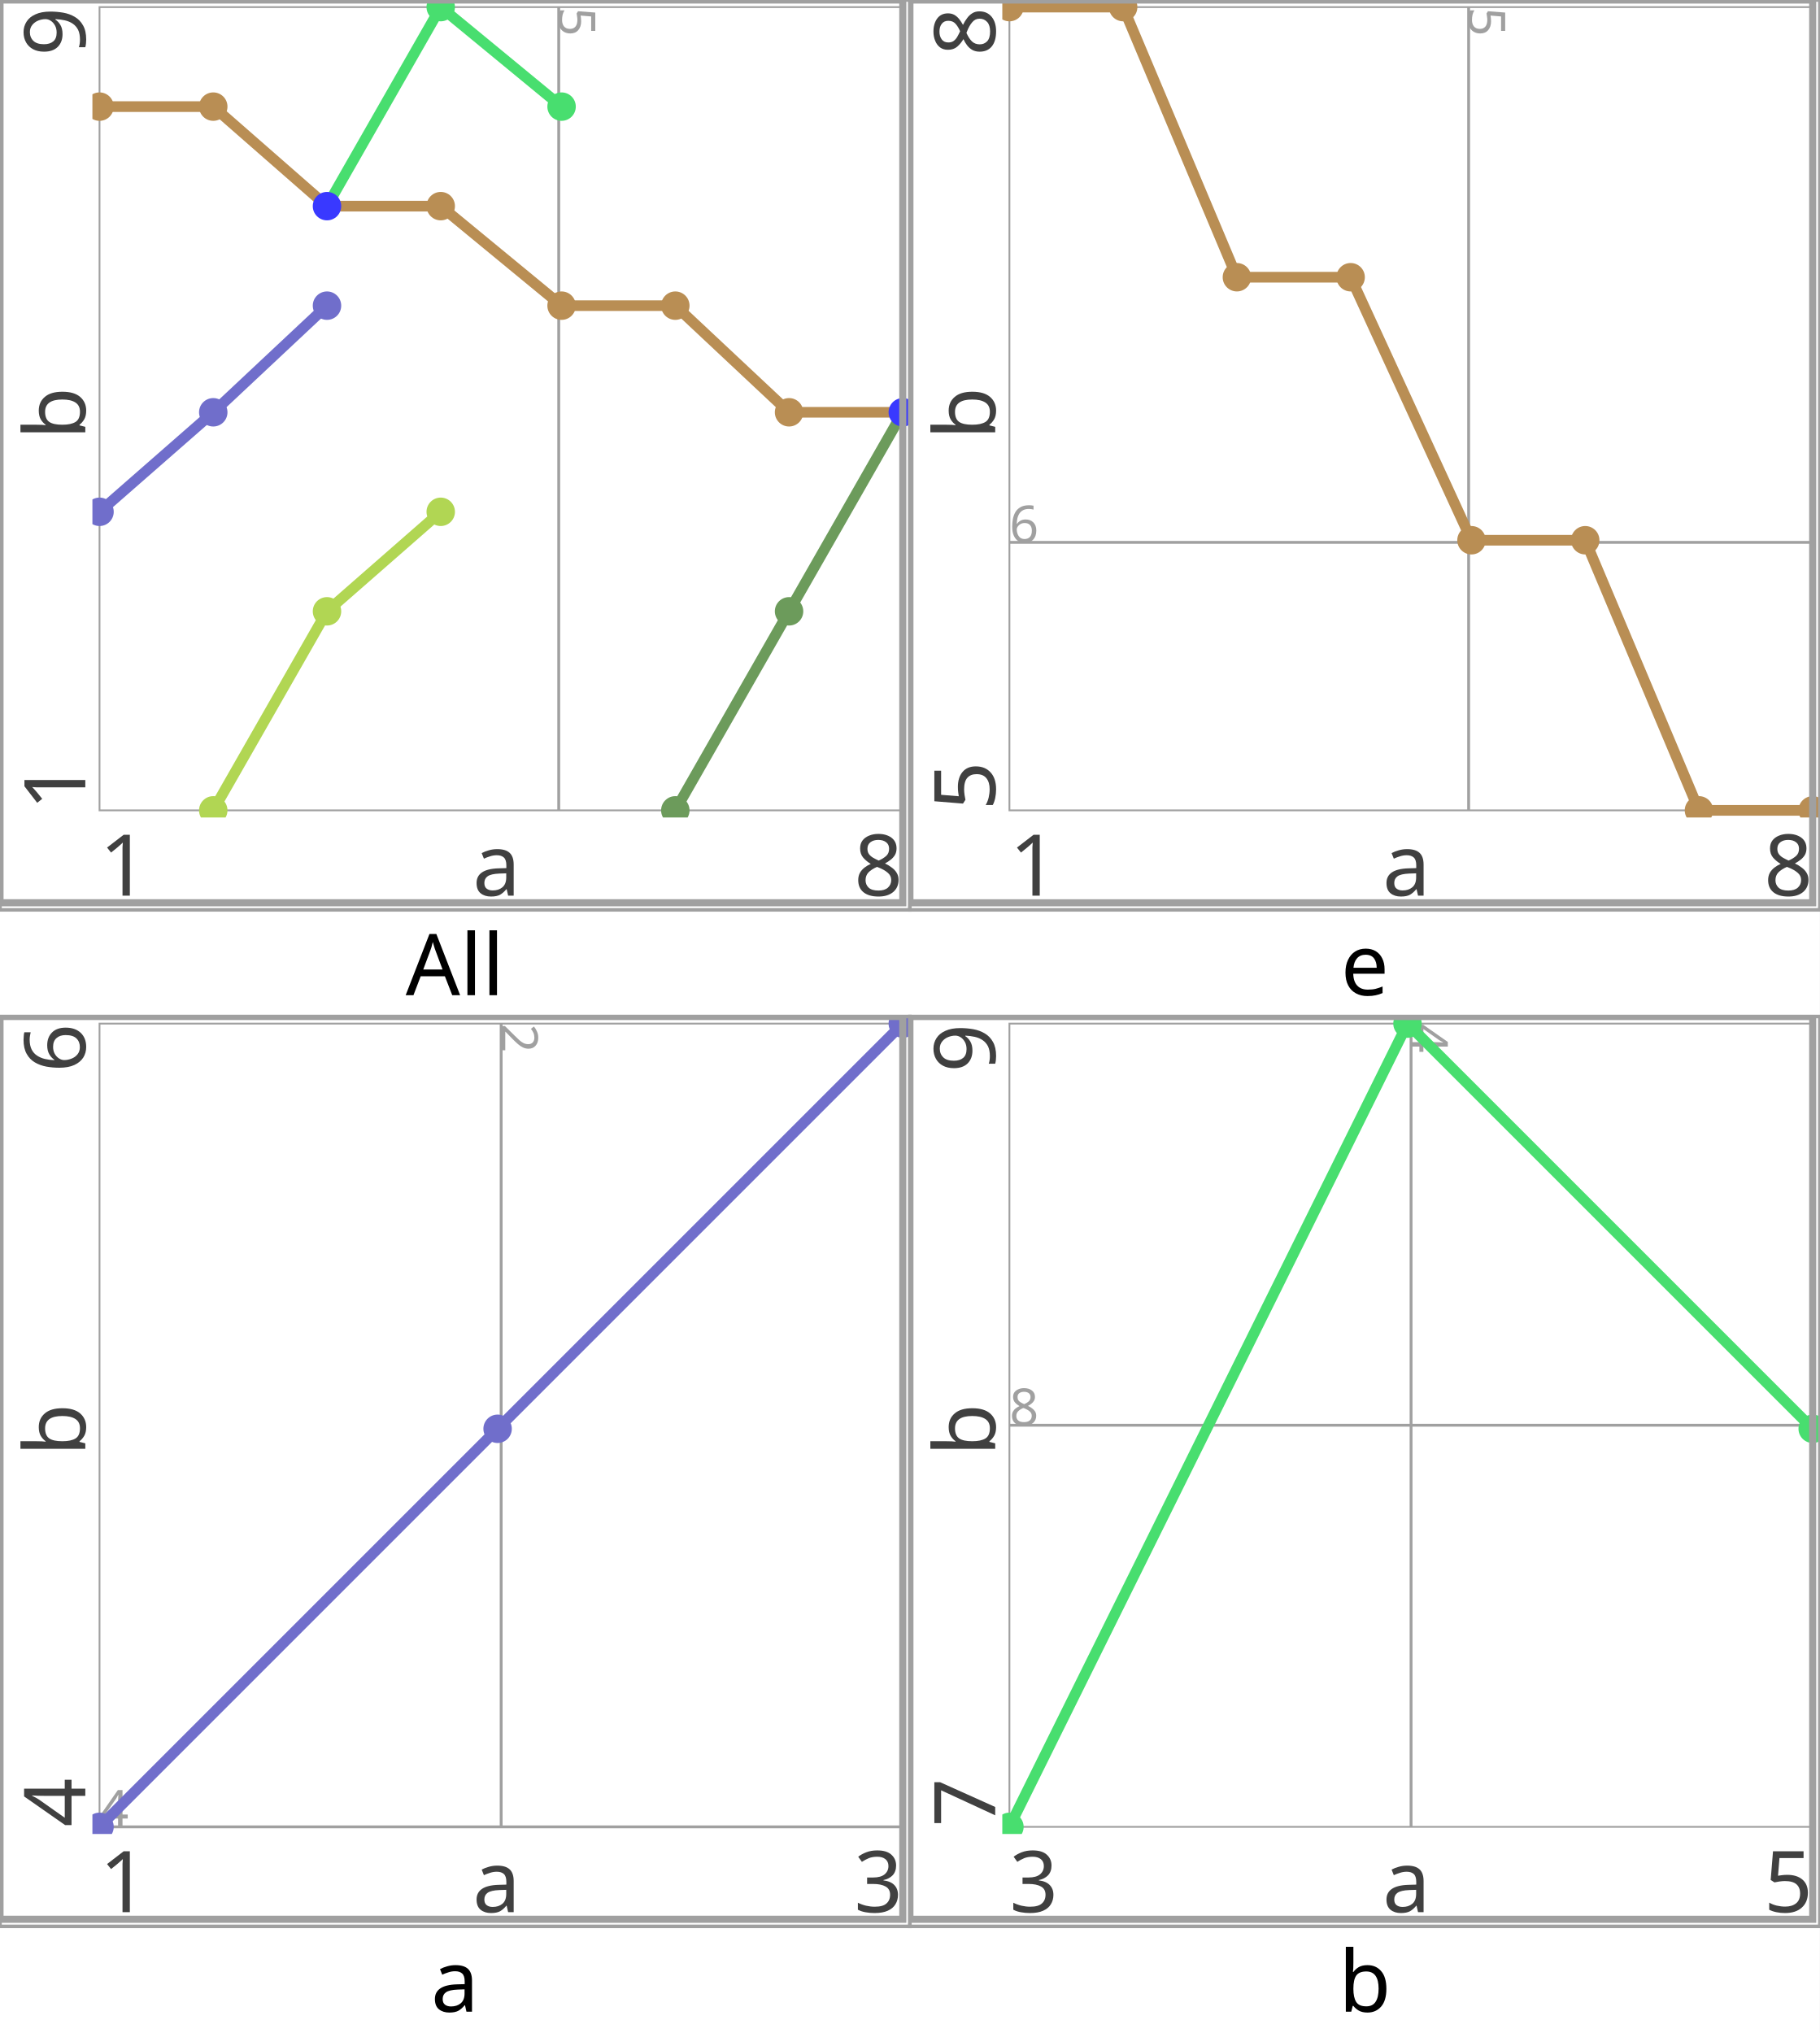
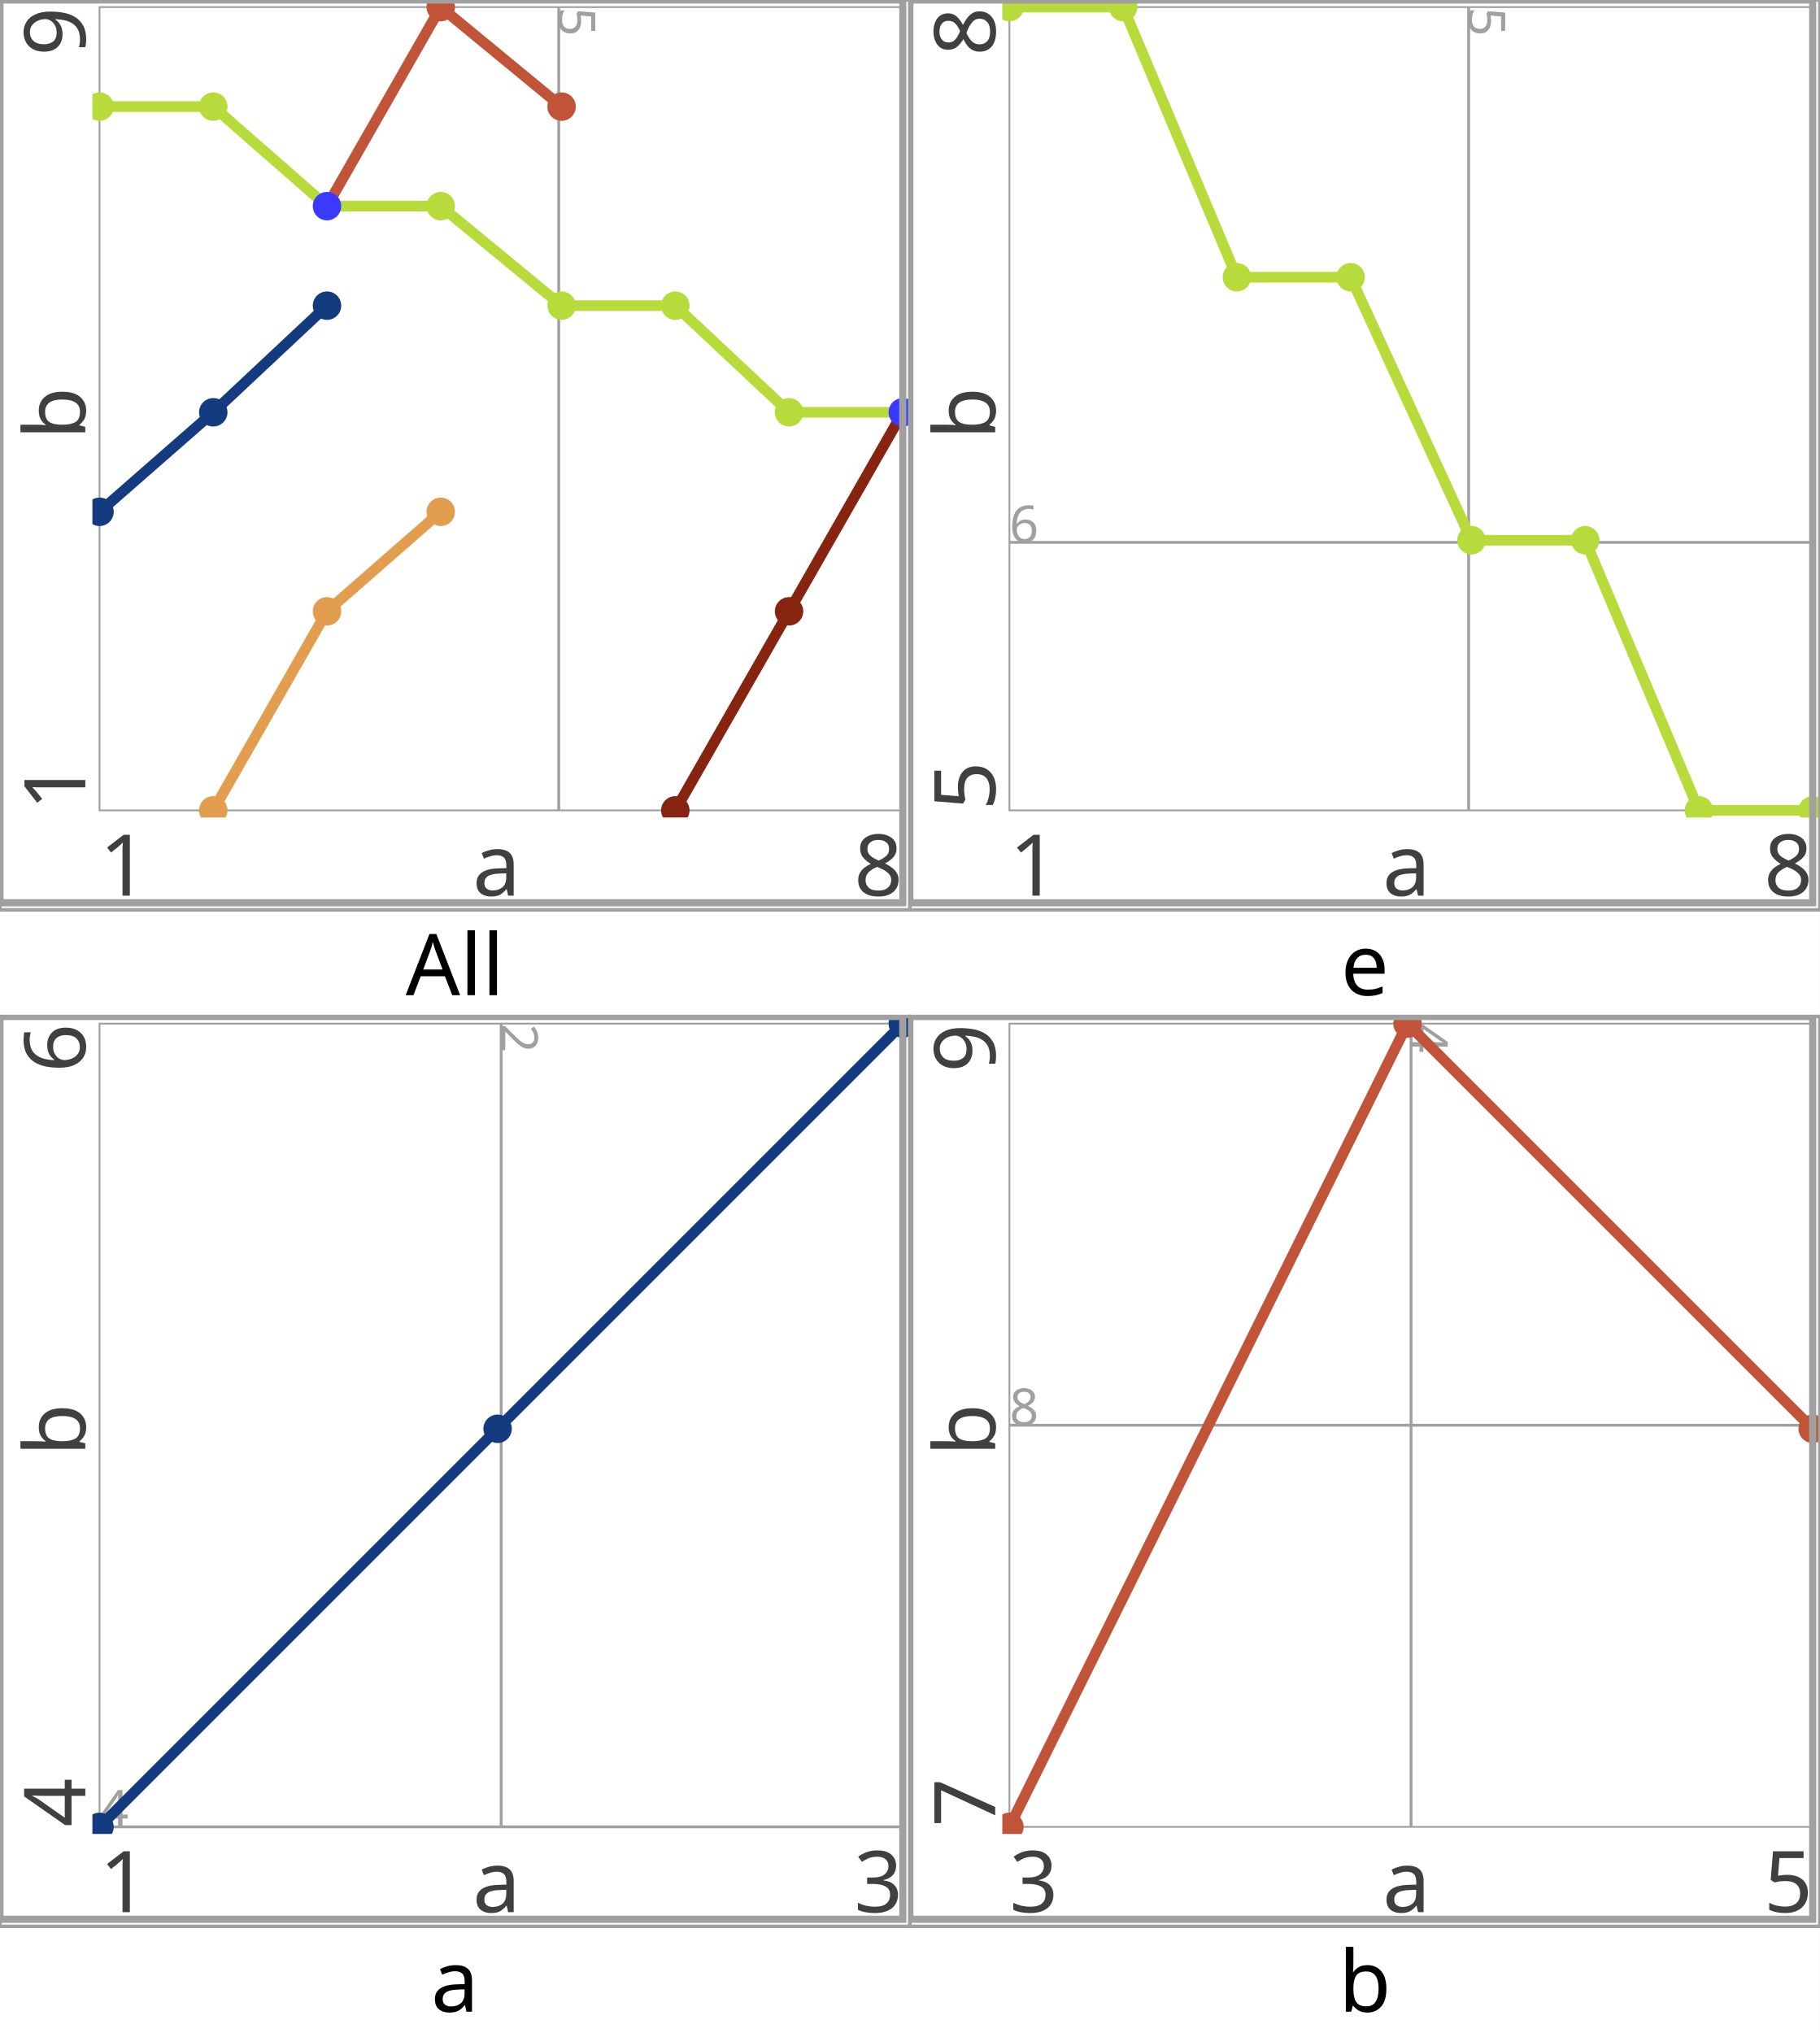
<svg xmlns="http://www.w3.org/2000/svg" id="smallp_TESTID" x="0" y="0" width="256" height="286" font-family="'Noto Sans', sans-serif">
  <rect width="256" height="286" x="0" y="0" fill="#ffffff" />
  <g transform="translate(0,0)">
    <svg id="xyp_TESTID" x="0" y="0" width="128" height="128" font-family="'Noto Sans', sans-serif">
      <defs>
        <clipPath id="plotClip-TESTID">
          <rect x="13" y="0" width="115" height="115" />
        </clipPath>
      </defs>
      <style> .circle-group-TESTID circle { r: 2.0px; } </style>
      <rect x="0" y="0" width="128" height="128" fill="#ffffff" stroke="#ffffff" />
      <text x="14" text-anchor="start" y="126" font-family="'Noto Sans', sans-serif" fill="#404040" font-size="12px">1</text>
      <text x="69.864" text-anchor="middle" y="126" font-family="'Noto Sans', sans-serif" fill="#404040" font-size="12px">a</text>
      <text x="127" text-anchor="end" y="126" font-family="'Noto Sans', sans-serif" fill="#404040" font-size="12px">8</text>
      <text x="12" text-anchor="start" y="114" font-family="'Noto Sans', sans-serif" fill="#404040" font-size="12px" transform="rotate(270,12,114)">1</text>
      <text x="12" text-anchor="middle" y="58.136" font-family="'Noto Sans', sans-serif" fill="#404040" font-size="12px" transform="rotate(270,12,58.136)">b</text>
      <text x="12" text-anchor="end" y="1" font-family="'Noto Sans', sans-serif" fill="#404040" font-size="12px" transform="rotate(270,12,1)">9</text>
      <line x1="78.6" y1="1" x2="78.6" y2="114" stroke="#a0a0a0" stroke-width="0.4" />
      <text x="78.6" text-anchor="start" y="1" font-family="'Noto Sans', sans-serif" fill="#a0a0a0" font-size="7.2px" transform="rotate(90,78.6,1)">5</text>
      <rect x="14" y="1" width="113" height="113" stroke="#a0a0a0" fill="none" stroke-width="0.25" />
      <g fill="none" stroke-width="1.5" stroke-dasharray="none">
-         <path d="M 14 72 L 30 58 L 46 43" stroke="#706ecb" />
-         <path d="M 14 15 L 30 15 L 46 29 L 62 29 L 79 43 L 95 43 L 111 58 L 127 58" stroke="#b98e54" />
-         <path d="M 30 114 L 46 86 L 62 72" stroke="#b1d653" />
-         <path d="M 46 29 L 62 1 L 79 15" stroke="#48de6f" />
-         <path d="M 95 114 L 111 86 L 127 58" stroke="#6c9b5b" />
+         <path d="M 14 72 L 30 58 L 46 43" stroke="#143b80" />
+         <path d="M 14 15 L 30 15 L 46 29 L 62 29 L 79 43 L 95 43 L 111 58 L 127 58" stroke="#b7db3a" />
+         <path d="M 30 114 L 46 86 L 62 72" stroke="#e29d4f" />
+         <path d="M 46 29 L 62 1 L 79 15" stroke="#c15338" />
+         <path d="M 95 114 L 111 86 L 127 58" stroke="#872410" />
      </g>
      <g class="circle-group-TESTID" stroke="none" fill="#3939ff" clip-path="url(#plotClip-TESTID)">
-         <circle cx="111" cy="58" fill="#b98e54" r="2.0" />
-         <circle cx="111" cy="86" fill="#6c9b5b" r="2.0" />
+         <circle cx="111" cy="58" fill="#b7db3a" r="2.0" />
+         <circle cx="111" cy="86" fill="#872410" r="2.0" />
        <circle cx="127" cy="58" fill="#3939ff" r="2.0" />
-         <circle cx="14" cy="15" fill="#b98e54" r="2.0" />
-         <circle cx="14" cy="72" fill="#706ecb" r="2.0" />
-         <circle cx="30" cy="114" fill="#b1d653" r="2.0" />
-         <circle cx="30" cy="15" fill="#b98e54" r="2.0" />
-         <circle cx="30" cy="58" fill="#706ecb" r="2.0" />
+         <circle cx="14" cy="15" fill="#b7db3a" r="2.0" />
+         <circle cx="14" cy="72" fill="#143b80" r="2.0" />
+         <circle cx="30" cy="114" fill="#e29d4f" r="2.0" />
+         <circle cx="30" cy="15" fill="#b7db3a" r="2.0" />
+         <circle cx="30" cy="58" fill="#143b80" r="2.0" />
        <circle cx="46" cy="29" fill="#3939ff" r="2.0" />
-         <circle cx="46" cy="43" fill="#706ecb" r="2.0" />
-         <circle cx="46" cy="86" fill="#b1d653" r="2.0" />
-         <circle cx="62" cy="1" fill="#48de6f" r="2.0" />
-         <circle cx="62" cy="29" fill="#b98e54" r="2.0" />
-         <circle cx="62" cy="72" fill="#b1d653" r="2.0" />
-         <circle cx="79" cy="15" fill="#48de6f" r="2.0" />
-         <circle cx="79" cy="43" fill="#b98e54" r="2.0" />
-         <circle cx="95" cy="114" fill="#6c9b5b" r="2.0" />
-         <circle cx="95" cy="43" fill="#b98e54" r="2.0" />
+         <circle cx="46" cy="43" fill="#143b80" r="2.0" />
+         <circle cx="46" cy="86" fill="#e29d4f" r="2.0" />
+         <circle cx="62" cy="1" fill="#c15338" r="2.0" />
+         <circle cx="62" cy="29" fill="#b7db3a" r="2.0" />
+         <circle cx="62" cy="72" fill="#e29d4f" r="2.0" />
+         <circle cx="79" cy="15" fill="#c15338" r="2.0" />
+         <circle cx="79" cy="43" fill="#b7db3a" r="2.0" />
+         <circle cx="95" cy="114" fill="#872410" r="2.0" />
+         <circle cx="95" cy="43" fill="#b7db3a" r="2.0" />
      </g>
      <rect x="0" y="0" width="127" height="127" fill="none" stroke="#a0a0a0" stroke-width="1" />
    </svg>
  </g>
  <rect width="128" height="128" x="0" y="0" fill="none" stroke="#a0a0a0" stroke-width="0.5" />
  <text x="64.0" text-anchor="middle" y="140" font-family="'Noto Sans', sans-serif" fill="#000000" font-size="12px">All</text>
  <g transform="translate(128,0)">
    <svg id="xyp_TESTID" x="0" y="0" width="128" height="128" font-family="'Noto Sans', sans-serif">
      <defs>
        <clipPath id="plotClip-TESTID">
          <rect x="13" y="0" width="115" height="115" />
        </clipPath>
      </defs>
      <style> .circle-group-TESTID circle { r: 2.0px; } </style>
      <rect x="0" y="0" width="128" height="128" fill="#ffffff" stroke="#ffffff" />
      <text x="14" text-anchor="start" y="126" font-family="'Noto Sans', sans-serif" fill="#404040" font-size="12px">1</text>
      <text x="69.864" text-anchor="middle" y="126" font-family="'Noto Sans', sans-serif" fill="#404040" font-size="12px">a</text>
      <text x="127" text-anchor="end" y="126" font-family="'Noto Sans', sans-serif" fill="#404040" font-size="12px">8</text>
      <text x="12" text-anchor="start" y="114" font-family="'Noto Sans', sans-serif" fill="#404040" font-size="12px" transform="rotate(270,12,114)">5</text>
      <text x="12" text-anchor="middle" y="58.136" font-family="'Noto Sans', sans-serif" fill="#404040" font-size="12px" transform="rotate(270,12,58.136)">b</text>
      <text x="12" text-anchor="end" y="1" font-family="'Noto Sans', sans-serif" fill="#404040" font-size="12px" transform="rotate(270,12,1)">8</text>
      <line x1="78.6" y1="1" x2="78.6" y2="114" stroke="#a0a0a0" stroke-width="0.4" />
      <text x="78.6" text-anchor="start" y="1" font-family="'Noto Sans', sans-serif" fill="#a0a0a0" font-size="7.2px" transform="rotate(90,78.6,1)">5</text>
      <line x1="14" y1="76.3" x2="127" y2="76.3" stroke="#a0a0a0" stroke-width="0.4" />
      <text x="14" text-anchor="start" y="76.3" font-family="'Noto Sans', sans-serif" fill="#a0a0a0" font-size="7.2px">6</text>
      <rect x="14" y="1" width="113" height="113" stroke="#a0a0a0" fill="none" stroke-width="0.25" />
      <g fill="none" stroke-width="1.5" stroke-dasharray="none">
-         <path d="M 14 1 L 30 1 L 46 39 L 62 39 L 79 76 L 95 76 L 111 114 L 127 114" stroke="#b98e54" />
+         <path d="M 14 1 L 30 1 L 46 39 L 62 39 L 79 76 L 95 76 L 111 114 L 127 114" stroke="#b7db3a" />
      </g>
      <g class="circle-group-TESTID" stroke="none" fill="#3939ff" clip-path="url(#plotClip-TESTID)">
-         <circle cx="111" cy="114" fill="#b98e54" r="2.0" />
-         <circle cx="127" cy="114" fill="#b98e54" r="2.0" />
-         <circle cx="14" cy="1" fill="#b98e54" r="2.0" />
-         <circle cx="30" cy="1" fill="#b98e54" r="2.0" />
-         <circle cx="46" cy="39" fill="#b98e54" r="2.0" />
-         <circle cx="62" cy="39" fill="#b98e54" r="2.0" />
-         <circle cx="79" cy="76" fill="#b98e54" r="2.0" />
-         <circle cx="95" cy="76" fill="#b98e54" r="2.0" />
+         <circle cx="111" cy="114" fill="#b7db3a" r="2.0" />
+         <circle cx="127" cy="114" fill="#b7db3a" r="2.0" />
+         <circle cx="14" cy="1" fill="#b7db3a" r="2.0" />
+         <circle cx="30" cy="1" fill="#b7db3a" r="2.0" />
+         <circle cx="46" cy="39" fill="#b7db3a" r="2.0" />
+         <circle cx="62" cy="39" fill="#b7db3a" r="2.0" />
+         <circle cx="79" cy="76" fill="#b7db3a" r="2.0" />
+         <circle cx="95" cy="76" fill="#b7db3a" r="2.0" />
      </g>
      <rect x="0" y="0" width="127" height="127" fill="none" stroke="#a0a0a0" stroke-width="1" />
    </svg>
  </g>
  <rect width="128" height="128" x="128" y="0" fill="none" stroke="#a0a0a0" stroke-width="0.5" />
  <text x="192.0" text-anchor="middle" y="140" font-family="'Noto Sans', sans-serif" fill="#000000" font-size="12px">e</text>
  <g transform="translate(0,143)">
    <svg id="xyp_TESTID" x="0" y="0" width="128" height="128" font-family="'Noto Sans', sans-serif">
      <defs>
        <clipPath id="plotClip-TESTID">
          <rect x="13" y="0" width="115" height="115" />
        </clipPath>
      </defs>
      <style> .circle-group-TESTID circle { r: 2.0px; } </style>
      <rect x="0" y="0" width="128" height="128" fill="#ffffff" stroke="#ffffff" />
      <text x="14" text-anchor="start" y="126" font-family="'Noto Sans', sans-serif" fill="#404040" font-size="12px">1</text>
      <text x="69.864" text-anchor="middle" y="126" font-family="'Noto Sans', sans-serif" fill="#404040" font-size="12px">a</text>
      <text x="127" text-anchor="end" y="126" font-family="'Noto Sans', sans-serif" fill="#404040" font-size="12px">3</text>
      <text x="12" text-anchor="start" y="114" font-family="'Noto Sans', sans-serif" fill="#404040" font-size="12px" transform="rotate(270,12,114)">4</text>
      <text x="12" text-anchor="middle" y="58.136" font-family="'Noto Sans', sans-serif" fill="#404040" font-size="12px" transform="rotate(270,12,58.136)">b</text>
      <text x="12" text-anchor="end" y="1" font-family="'Noto Sans', sans-serif" fill="#404040" font-size="12px" transform="rotate(270,12,1)">6</text>
      <line x1="70.5" y1="1" x2="70.5" y2="114" stroke="#a0a0a0" stroke-width="0.4" />
      <text x="70.5" text-anchor="start" y="1" font-family="'Noto Sans', sans-serif" fill="#a0a0a0" font-size="7.2px" transform="rotate(90,70.5,1)">2</text>
      <line x1="14" y1="114.0" x2="127" y2="114.0" stroke="#a0a0a0" stroke-width="0.4" />
      <text x="14" text-anchor="start" y="114.0" font-family="'Noto Sans', sans-serif" fill="#a0a0a0" font-size="7.2px">4</text>
      <rect x="14" y="1" width="113" height="113" stroke="#a0a0a0" fill="none" stroke-width="0.25" />
      <g fill="none" stroke-width="1.5" stroke-dasharray="none">
-         <path d="M 14 114 L 70 58 L 127 1" stroke="#706ecb" />
+         <path d="M 14 114 L 70 58 L 127 1" stroke="#143b80" />
      </g>
      <g class="circle-group-TESTID" stroke="none" fill="#3939ff" clip-path="url(#plotClip-TESTID)">
-         <circle cx="127" cy="1" fill="#706ecb" r="2.0" />
-         <circle cx="14" cy="114" fill="#706ecb" r="2.0" />
-         <circle cx="70" cy="58" fill="#706ecb" r="2.0" />
+         <circle cx="127" cy="1" fill="#143b80" r="2.0" />
+         <circle cx="14" cy="114" fill="#143b80" r="2.0" />
+         <circle cx="70" cy="58" fill="#143b80" r="2.0" />
      </g>
      <rect x="0" y="0" width="127" height="127" fill="none" stroke="#a0a0a0" stroke-width="1" />
    </svg>
  </g>
  <rect width="128" height="128" x="0" y="143" fill="none" stroke="#a0a0a0" stroke-width="0.5" />
  <text x="64.0" text-anchor="middle" y="283" font-family="'Noto Sans', sans-serif" fill="#000000" font-size="12px">a</text>
  <g transform="translate(128,143)">
    <svg id="xyp_TESTID" x="0" y="0" width="128" height="128" font-family="'Noto Sans', sans-serif">
      <defs>
        <clipPath id="plotClip-TESTID">
          <rect x="13" y="0" width="115" height="115" />
        </clipPath>
      </defs>
      <style> .circle-group-TESTID circle { r: 2.0px; } </style>
      <rect x="0" y="0" width="128" height="128" fill="#ffffff" stroke="#ffffff" />
      <text x="14" text-anchor="start" y="126" font-family="'Noto Sans', sans-serif" fill="#404040" font-size="12px">3</text>
      <text x="69.864" text-anchor="middle" y="126" font-family="'Noto Sans', sans-serif" fill="#404040" font-size="12px">a</text>
      <text x="127" text-anchor="end" y="126" font-family="'Noto Sans', sans-serif" fill="#404040" font-size="12px">5</text>
      <text x="12" text-anchor="start" y="114" font-family="'Noto Sans', sans-serif" fill="#404040" font-size="12px" transform="rotate(270,12,114)">7</text>
      <text x="12" text-anchor="middle" y="58.136" font-family="'Noto Sans', sans-serif" fill="#404040" font-size="12px" transform="rotate(270,12,58.136)">b</text>
      <text x="12" text-anchor="end" y="1" font-family="'Noto Sans', sans-serif" fill="#404040" font-size="12px" transform="rotate(270,12,1)">9</text>
      <line x1="70.5" y1="1" x2="70.5" y2="114" stroke="#a0a0a0" stroke-width="0.4" />
      <text x="70.5" text-anchor="start" y="1" font-family="'Noto Sans', sans-serif" fill="#a0a0a0" font-size="7.2px" transform="rotate(90,70.5,1)">4</text>
      <line x1="14" y1="57.5" x2="127" y2="57.5" stroke="#a0a0a0" stroke-width="0.4" />
      <text x="14" text-anchor="start" y="57.5" font-family="'Noto Sans', sans-serif" fill="#a0a0a0" font-size="7.2px">8</text>
      <rect x="14" y="1" width="113" height="113" stroke="#a0a0a0" fill="none" stroke-width="0.25" />
      <g fill="none" stroke-width="1.5" stroke-dasharray="none">
-         <path d="M 14 114 L 70 1 L 127 58" stroke="#48de6f" />
+         <path d="M 14 114 L 70 1 L 127 58" stroke="#c15338" />
      </g>
      <g class="circle-group-TESTID" stroke="none" fill="#3939ff" clip-path="url(#plotClip-TESTID)">
-         <circle cx="127" cy="58" fill="#48de6f" r="2.0" />
-         <circle cx="14" cy="114" fill="#48de6f" r="2.0" />
-         <circle cx="70" cy="1" fill="#48de6f" r="2.0" />
+         <circle cx="127" cy="58" fill="#c15338" r="2.0" />
+         <circle cx="14" cy="114" fill="#c15338" r="2.0" />
+         <circle cx="70" cy="1" fill="#c15338" r="2.0" />
      </g>
      <rect x="0" y="0" width="127" height="127" fill="none" stroke="#a0a0a0" stroke-width="1" />
    </svg>
  </g>
  <rect width="128" height="128" x="128" y="143" fill="none" stroke="#a0a0a0" stroke-width="0.5" />
  <text x="192.0" text-anchor="middle" y="283" font-family="'Noto Sans', sans-serif" fill="#000000" font-size="12px">b</text>
</svg>
